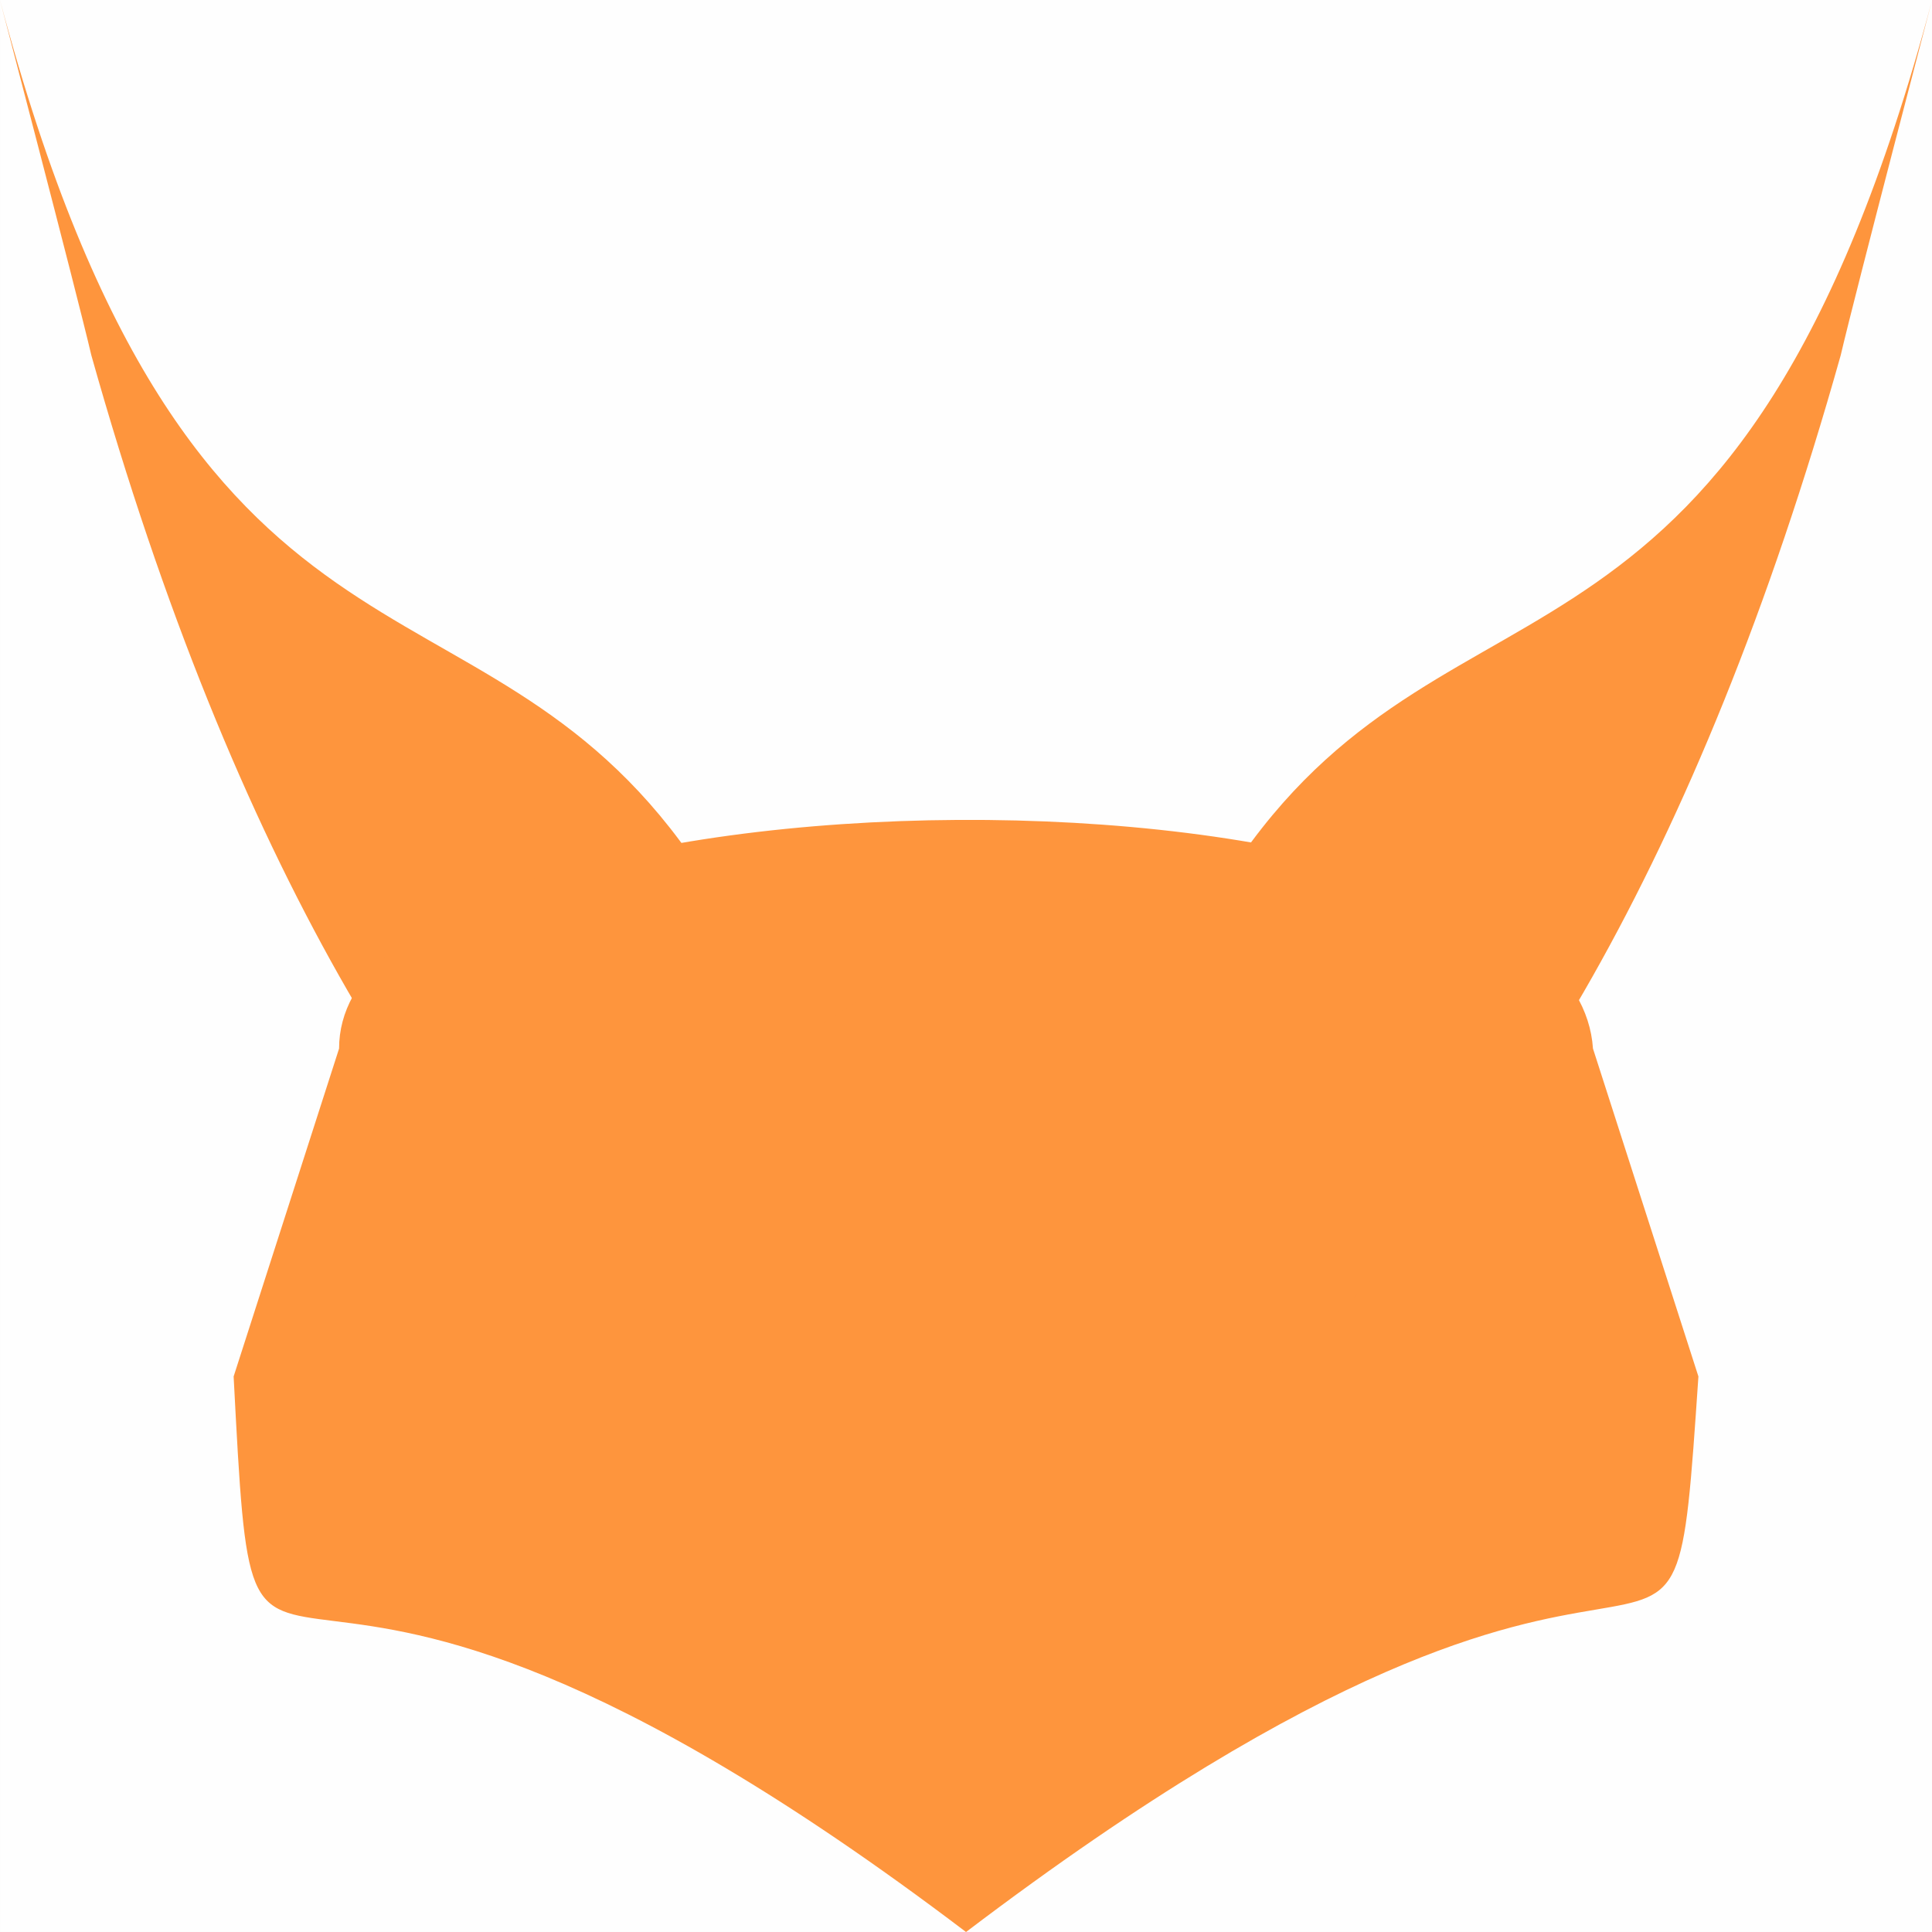
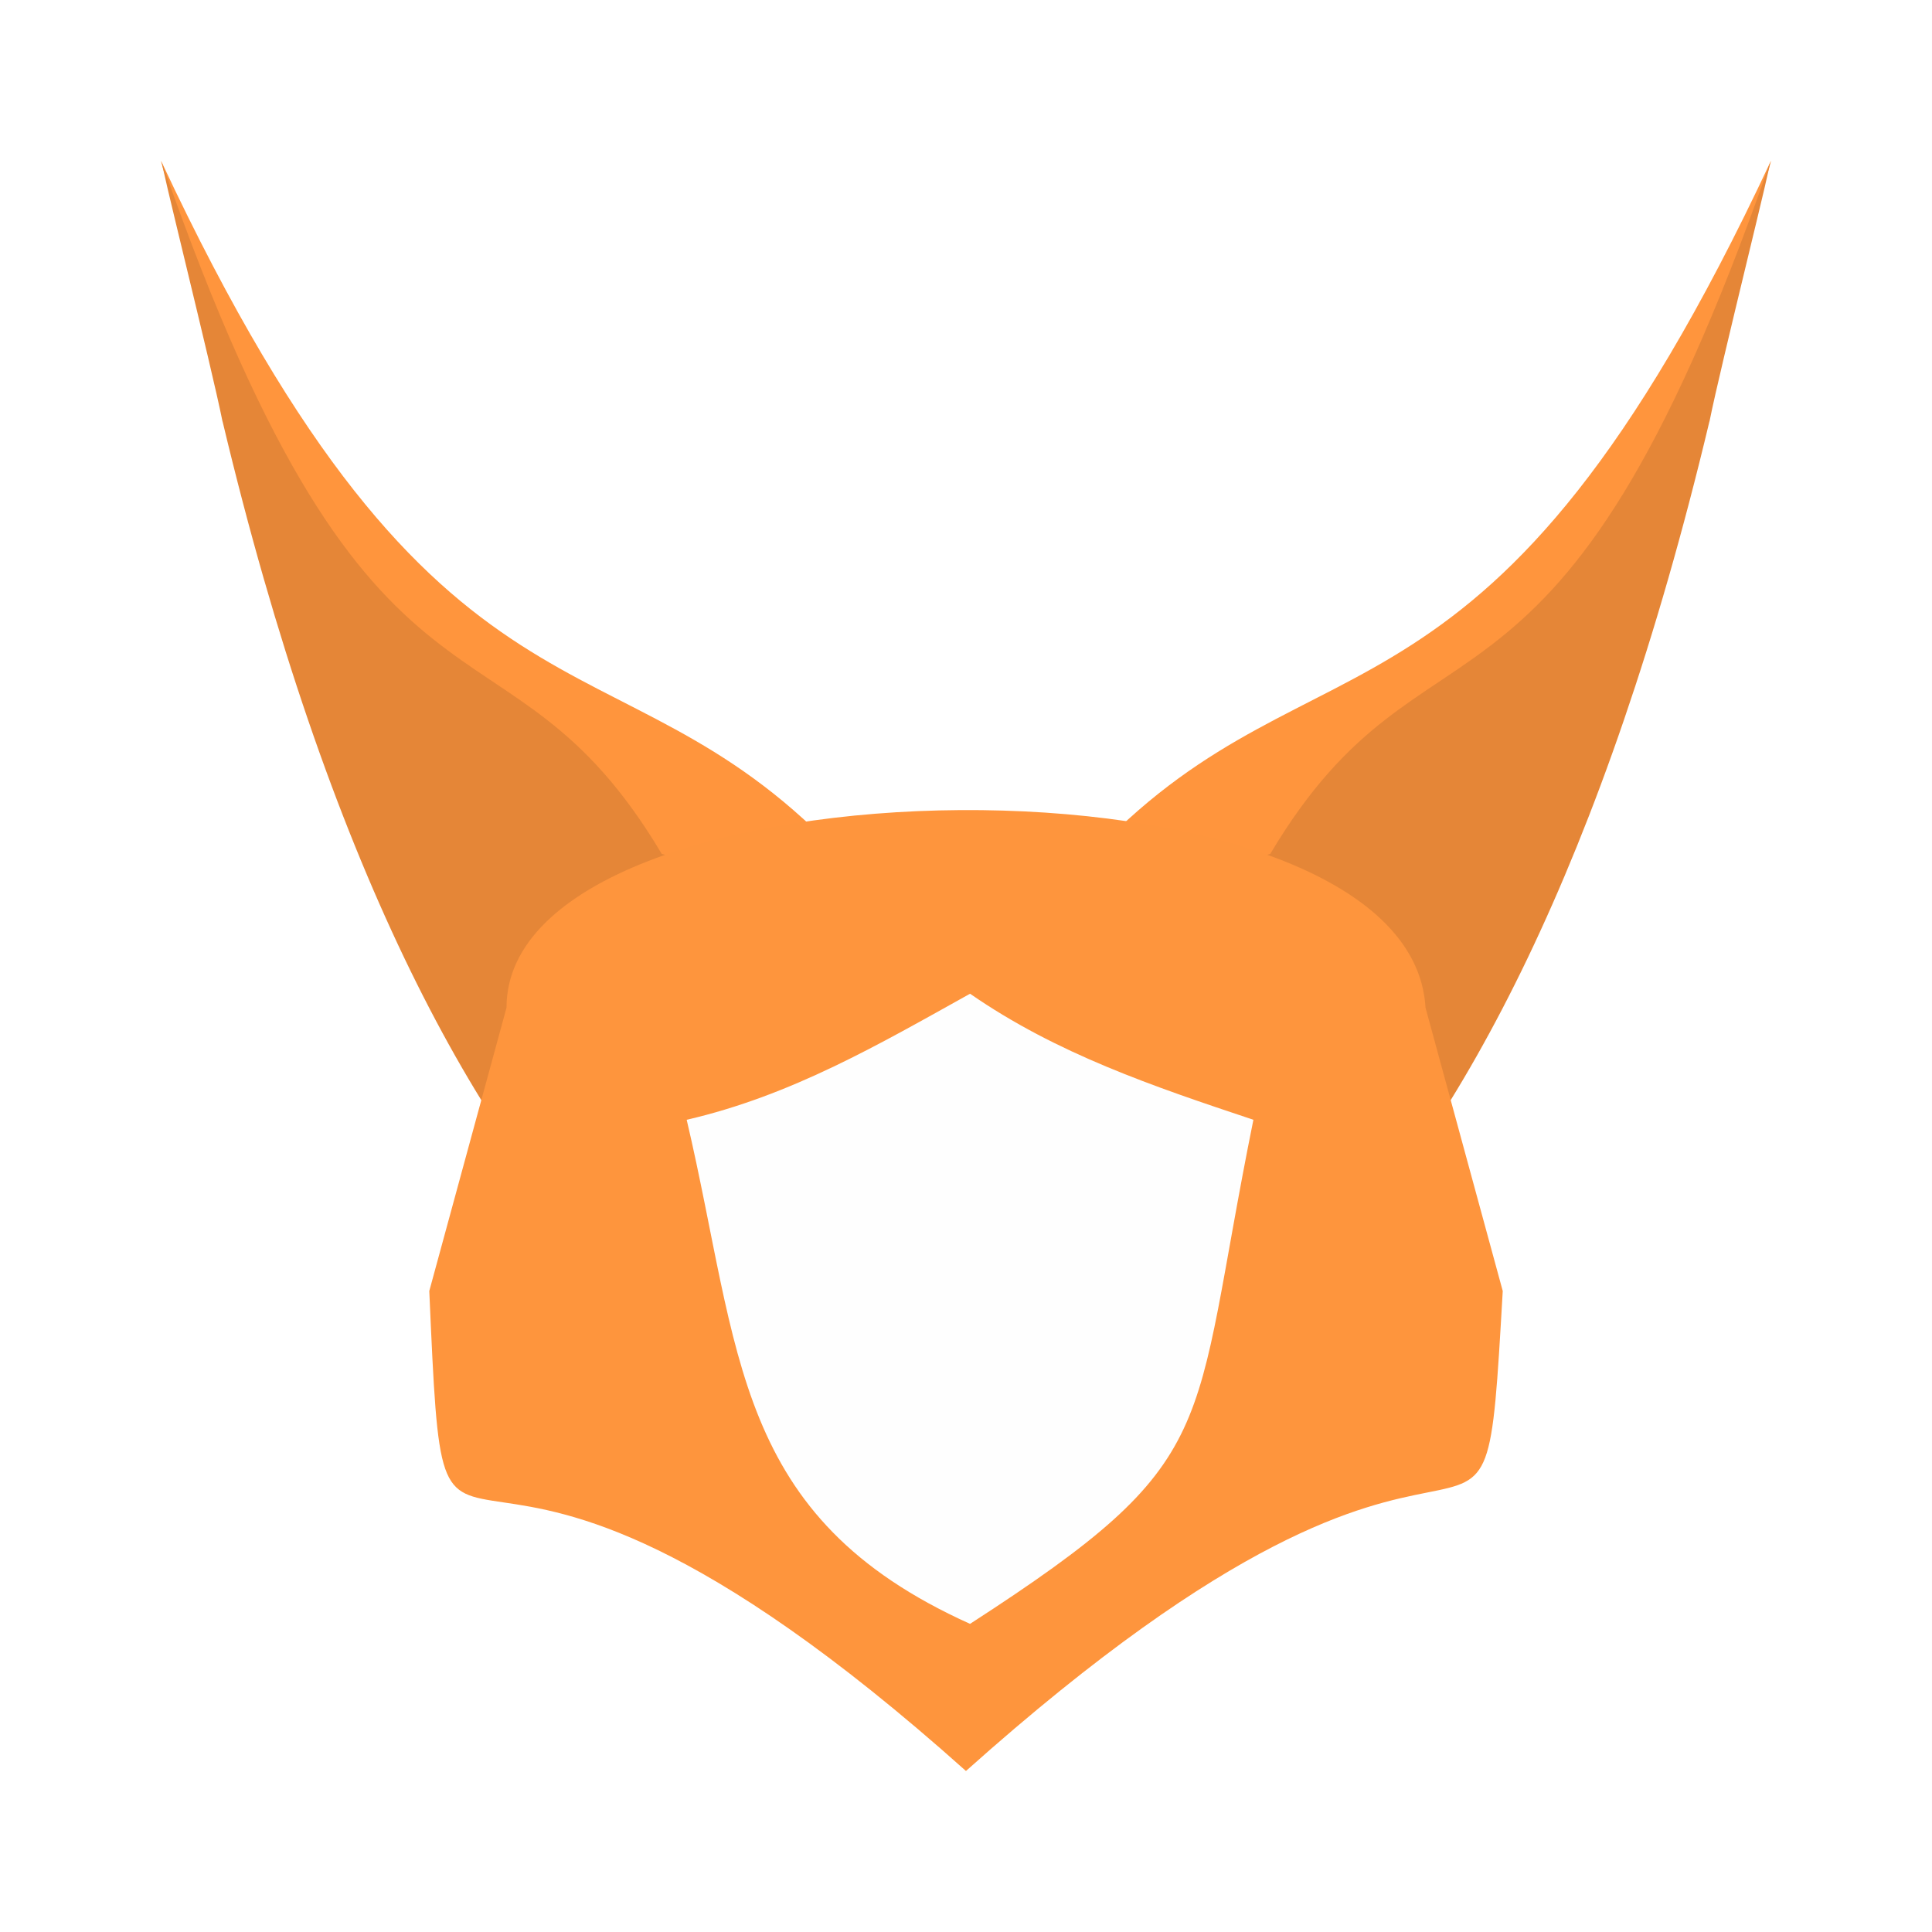
- <svg xmlns="http://www.w3.org/2000/svg" width="13.229mm" height="13.229mm" viewBox="0 0 13.229 13.229" version="1.1" id="svg950">
-   <defs id="defs944" />
-   <g id="layer1" transform="translate(-70.50457,-105.0164)">
-     <rect style="fill:#fefefe;fill-opacity:1;fill-rule:evenodd;stroke:none;stroke-width:0.173;stroke-linejoin:bevel" id="rect847" width="13.229" height="13.229" x="70.505" y="105.016" />
-     <g id="g984" transform="matrix(0.5289424,0,0,0.532836,33.21172,49.0599)" style="fill:#000000;fill-opacity:1">
-       <g id="g997" style="fill:#000000;fill-opacity:1">
-         <path id="path1522" style="fill:#fe953d;fill-opacity:1;stroke:none;stroke-width:0.195;stroke-linejoin:bevel;stroke-miterlimit:4;stroke-dasharray:none;stroke-opacity:1" d="m 71.687,109.582 c -0.189,-0.806 -1.253,-4.83 -1.179,-4.551 2.486,9.26 6.132,7.012 8.936,10.981 18.136,4.178 -0.324,19.809 -7.757,-6.43 z" />
-         <path id="rect2270" style="fill:#fe953d;fill-opacity:1;fill-rule:evenodd;stroke:none;stroke-width:0.171;stroke-linejoin:bevel;stroke-miterlimit:4;stroke-dasharray:none;stroke-opacity:1" d="m 91.126,118.491 1.365,4.214 c -0.384,5.61 0,0 -9.481,7.139 -9.481,-7.139 -9.164,-1.136 -9.481,-7.139 l 1.365,-4.214 c 0,-3.828 15.96,-4.007 16.232,0 z" />
-         <path id="path935" style="fill:#fe953d;fill-opacity:1;stroke:none;stroke-width:0.195;stroke-linejoin:bevel;stroke-miterlimit:4;stroke-dasharray:none;stroke-opacity:1" d="m 94.333,109.582 c 0.189,-0.806 1.253,-4.83 1.179,-4.551 -2.486,9.26 -6.132,7.012 -8.936,10.981 -18.136,4.178 0.324,19.809 7.757,-6.43 z" />
+ <svg xmlns="http://www.w3.org/2000/svg" width="24" height="24" viewBox="0 0 24 24" version="1.1" id="svg4">
+   <defs id="defs8" />
+   <g id="g910" transform="matrix(1.271763,0,0,1.325117,-3.261154,-3.90141)">
+     <rect style="fill:#ffffff;fill-opacity:1;fill-rule:nonzero;stroke:none;stroke-width:0.448;stroke-linejoin:bevel;stroke-opacity:1" id="rect946" width="18.871" height="18.112" x="2.564" y="2.944" />
+     <g id="g944" transform="matrix(1.141333,0,0,1.291476,-1.664464,-3.855127)">
+       <g id="g933">
+         <g id="g919" transform="translate(0.8494209)">
+           <path id="path915" style="fill:#ff953d;fill-opacity:1;stroke:none;stroke-width:0.101;stroke-linejoin:bevel;stroke-miterlimit:4;stroke-dasharray:none;stroke-opacity:1" d="m 16.932,9.093 c 0.196,-0.383 1.149,-2.786 1.076,-2.654 -2.411,4.369 -3.86,3.319 -5.761,4.991 -0.673,0.61 2.392,1.31 4.685,-2.337 z" />
+           <path id="path935" style="fill:#e58637;fill-opacity:1;stroke:none;stroke-width:0.095;stroke-linejoin:bevel;stroke-miterlimit:4;stroke-dasharray:none;stroke-opacity:1" d="m 17.486,8.324 c 0.092,-0.393 0.567,-1.998 0.513,-1.867 -1.831,4.451 -2.913,3.068 -4.272,5.006 -8.787,2.039 0.157,9.668 3.758,-3.138 z" />
+         </g>
+         <g id="g925" transform="matrix(-1,0,0,1,23.09532,0)">
+           <path id="path921" style="fill:#ff953d;fill-opacity:1;stroke:none;stroke-width:0.101;stroke-linejoin:bevel;stroke-miterlimit:4;stroke-dasharray:none;stroke-opacity:1" d="m 16.932,9.093 c 0.196,-0.383 1.149,-2.786 1.076,-2.654 -2.411,4.369 -3.86,3.319 -5.761,4.991 -0.673,0.61 2.392,1.31 4.685,-2.337 z" />
+           <path id="path923" style="fill:#e58637;fill-opacity:1;stroke:none;stroke-width:0.095;stroke-linejoin:bevel;stroke-miterlimit:4;stroke-dasharray:none;stroke-opacity:1" d="m 17.486,8.324 c 0.092,-0.393 0.567,-1.998 0.513,-1.867 -1.831,4.451 -2.913,3.068 -4.272,5.006 -8.787,2.039 0.157,9.668 3.758,-3.138 z" />
+         </g>
      </g>
+       <path id="rect2270" style="fill:#fe953d;fill-opacity:1;fill-rule:evenodd;stroke:none;stroke-width:0.083;stroke-linejoin:bevel;stroke-miterlimit:4;stroke-dasharray:none;stroke-opacity:1" d="m 15.905,12.579 0.661,2.057 c -0.186,2.738 0,0 -4.594,3.484 C 7.379,14.636 7.532,17.565 7.379,14.636 l 0.661,-2.057 c 0,-1.868 7.733,-1.956 7.865,0 z" />
+       <path id="rect898" style="fill:#fefefe;fill-opacity:1;fill-rule:nonzero;stroke-width:0.166;stroke-linejoin:bevel" d="m 9.582,13.393 c 0.897,-0.176 1.643,-0.546 2.425,-0.915 0.742,0.436 1.566,0.672 2.425,0.915 -0.55,2.305 -0.233,2.456 -2.425,3.659 -2.037,-0.778 -1.959,-1.973 -2.425,-3.659 z" />
    </g>
  </g>
+   <text xml:space="preserve" style="font-size:6px;line-height:1.25;font-family:Roboto;-inkscape-font-specification:'Roboto, Normal';letter-spacing:0px;word-spacing:0px" x="-15.881" y="0.073" id="text903">
+     <tspan id="tspan901" x="-15.881" y="0.073" />
+   </text>
</svg>
